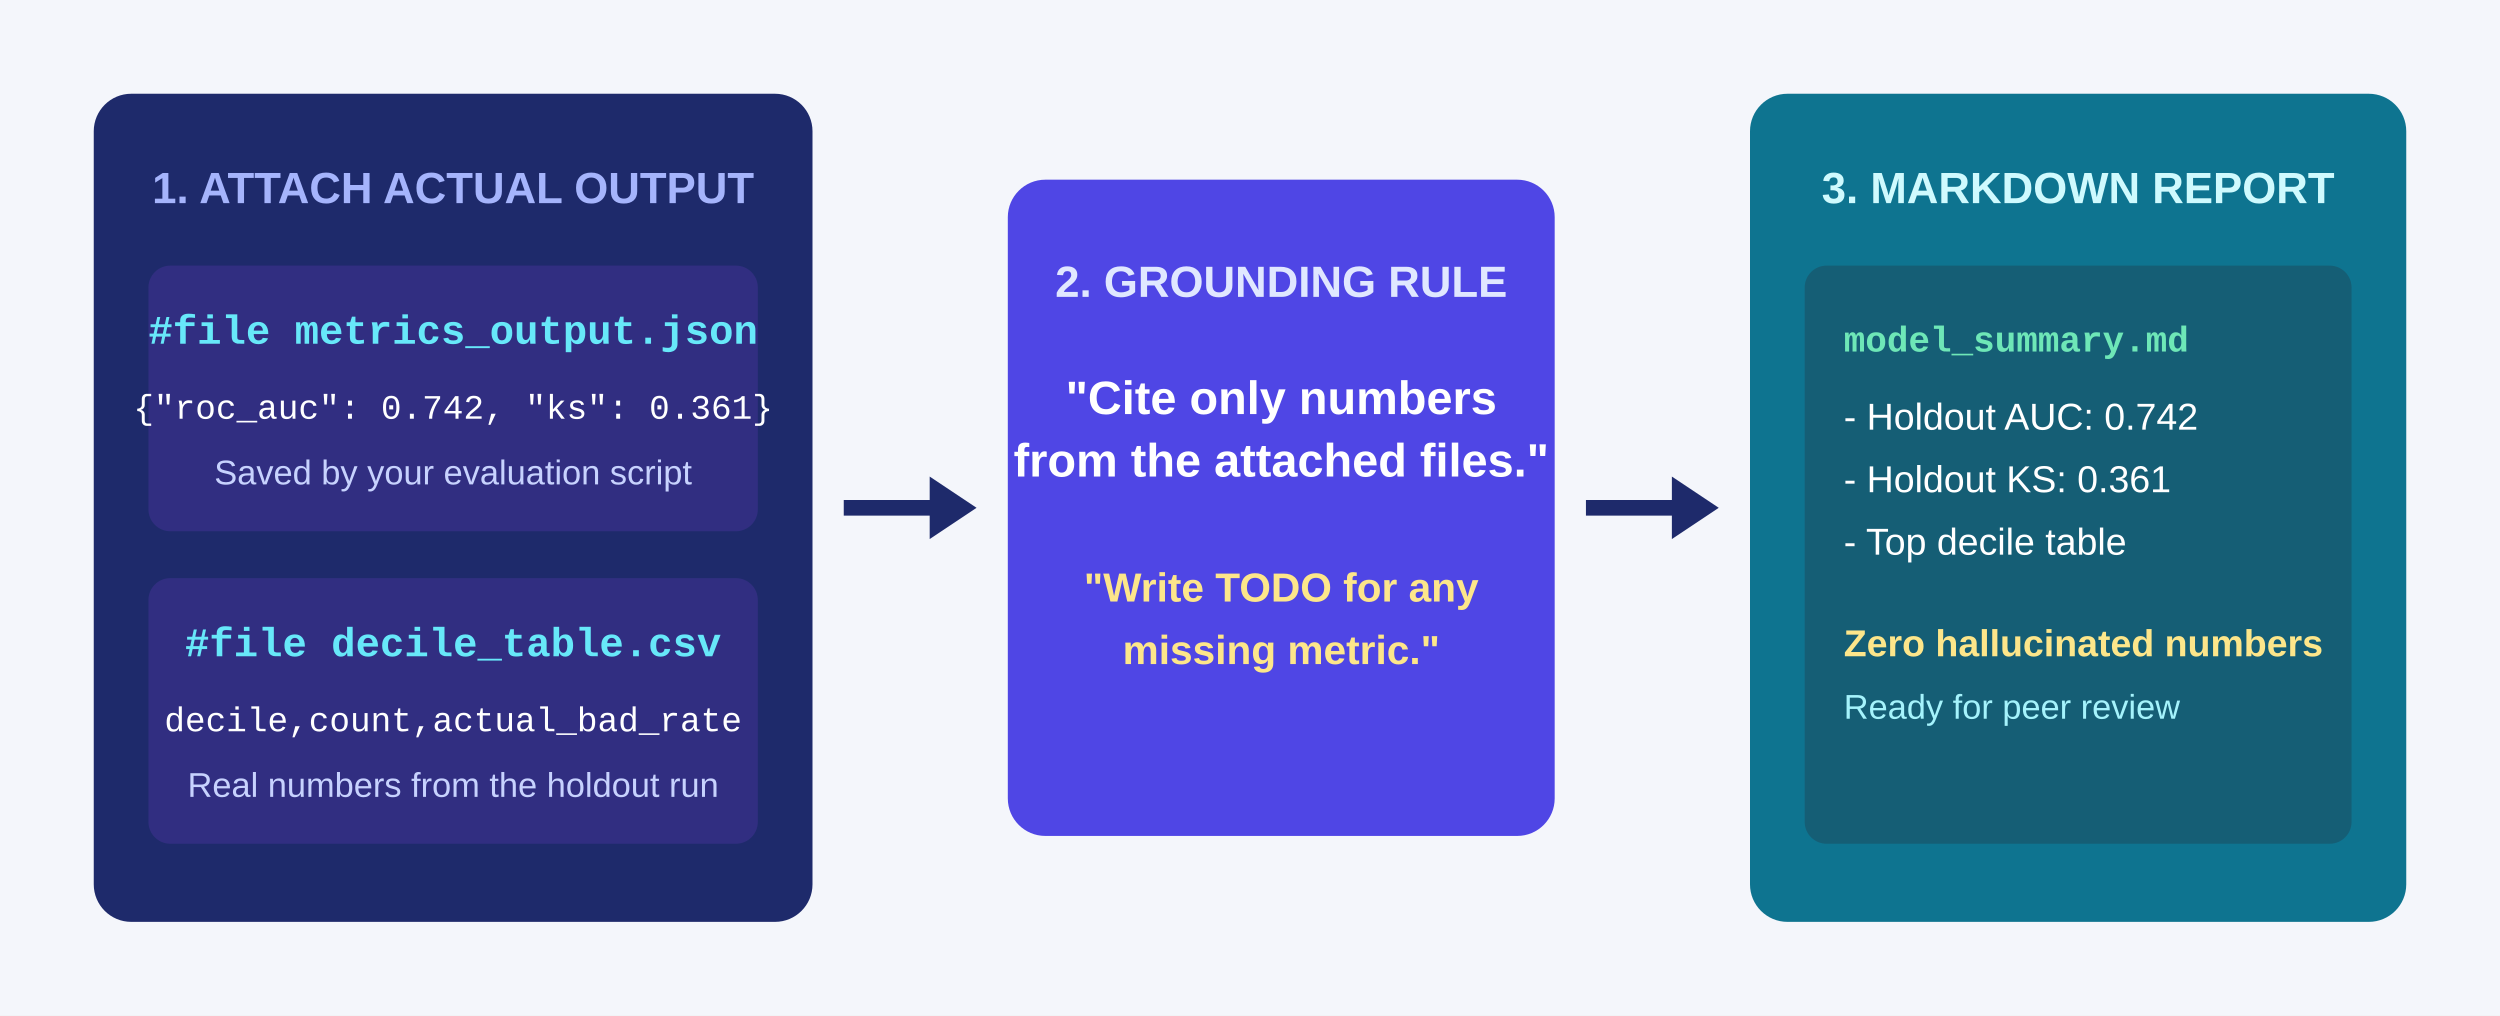
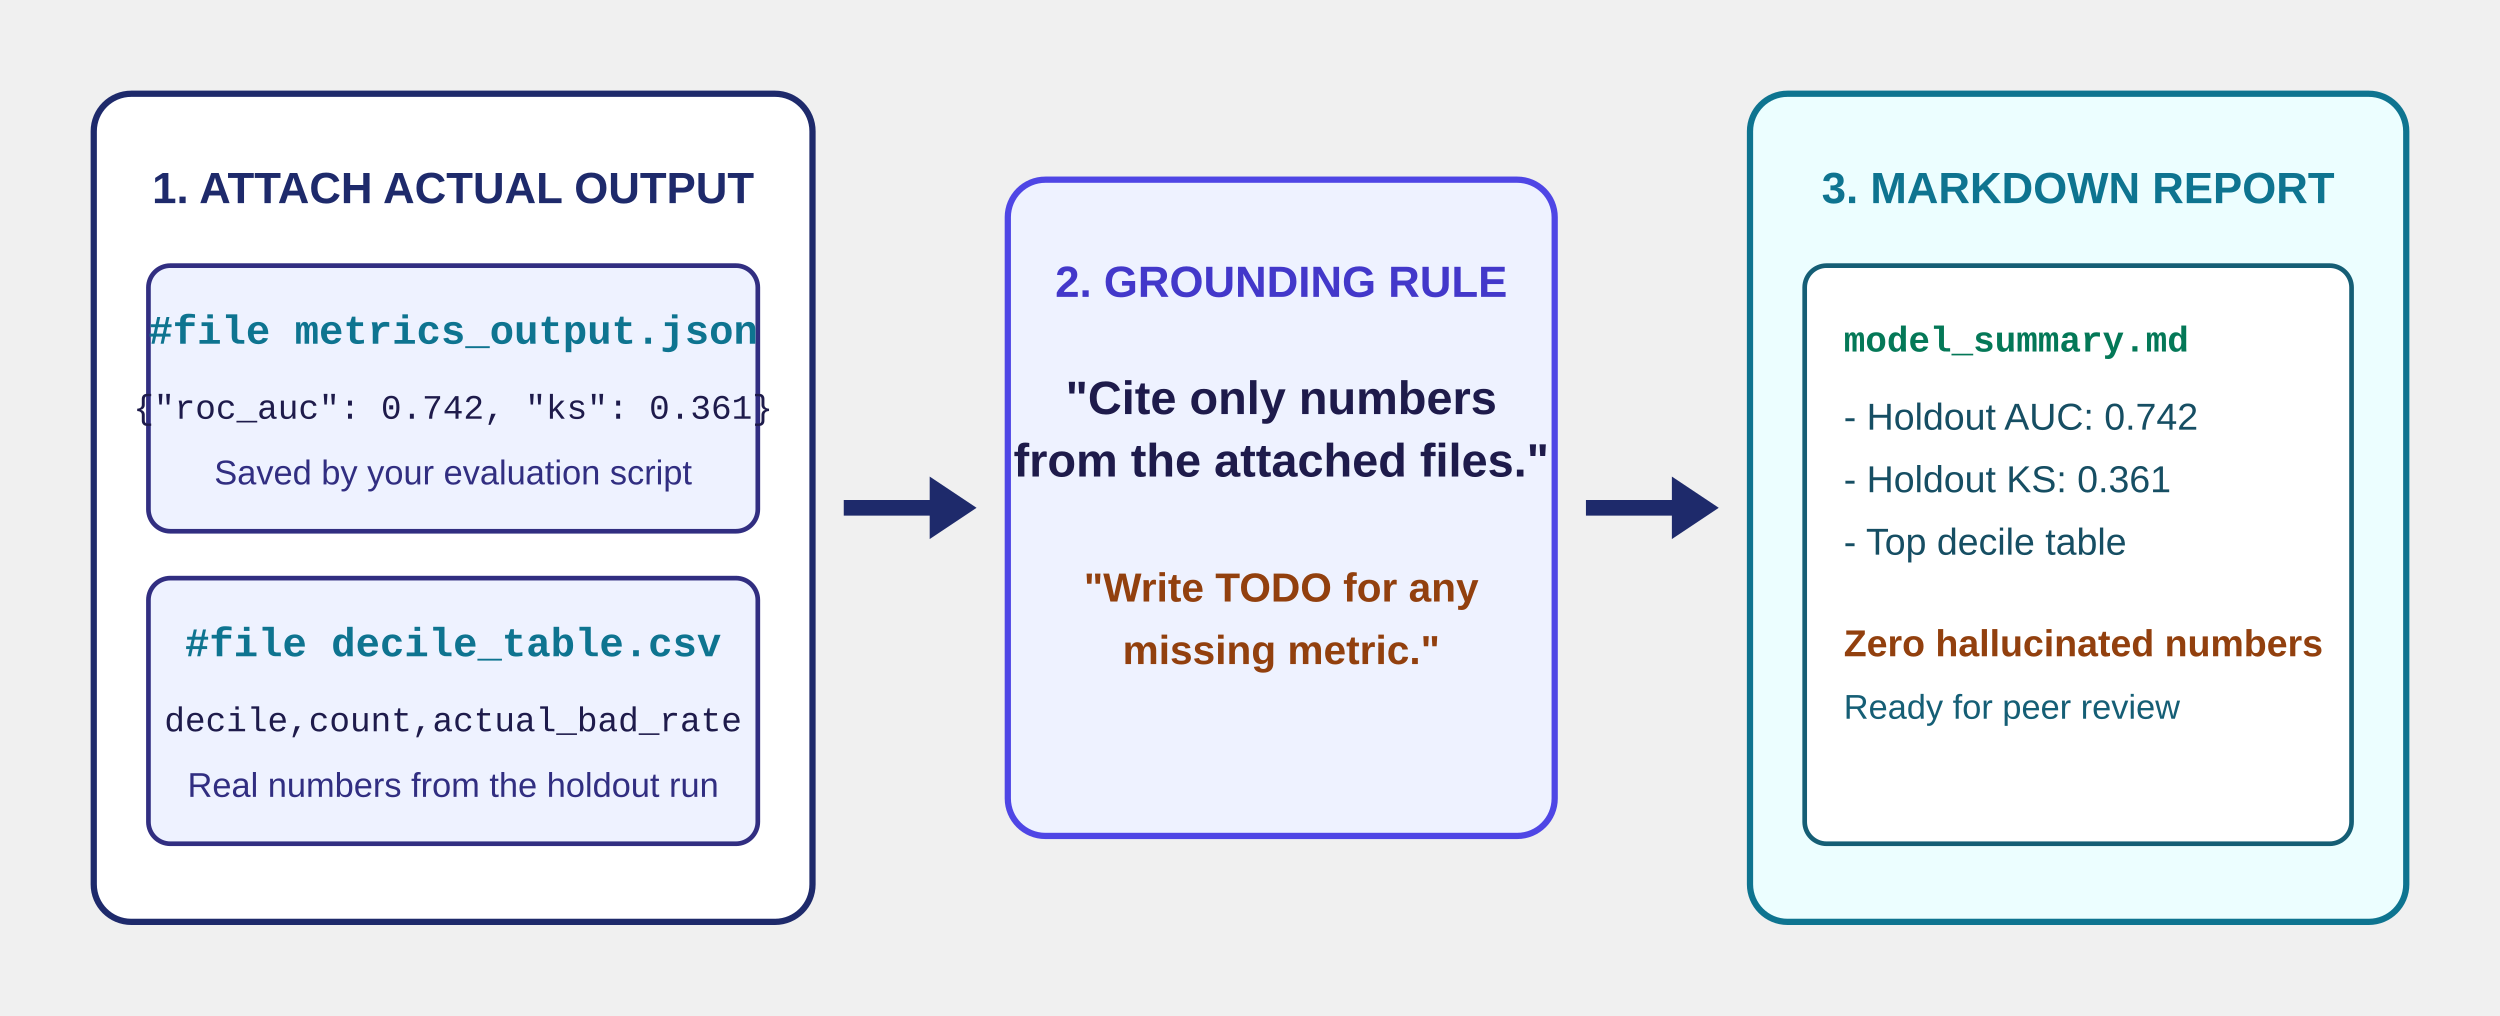
<svg xmlns="http://www.w3.org/2000/svg" width="1600" height="650" viewBox="0 0 1600 650" role="img" aria-label="Attach actual metrics output file so Copilot summarizes real numbers">
-   <rect width="1600" height="650" fill="#F4F6FB" />
-   <rect x="60" y="60" width="460" height="530" rx="24" fill="#1E2A6B" />
-   <text x="290" y="130" text-anchor="middle" fill="#A5B4FC" font-family="Arial, Helvetica, sans-serif" font-size="28" font-weight="700">1. ATTACH ACTUAL OUTPUT</text>
-   <rect x="95" y="170" width="390" height="170" rx="14" fill="#312E81" />
-   <text x="290" y="220" text-anchor="middle" fill="#67E8F9" font-family="Courier New, monospace" font-size="26" font-weight="700">#file metrics_output.json</text>
-   <text x="290" y="268" text-anchor="middle" fill="#FFFFFF" font-family="Courier New, monospace" font-size="22">{"roc_auc": 0.742, "ks": 0.361}</text>
-   <text x="290" y="310" text-anchor="middle" fill="#C7D2FE" font-family="Arial, Helvetica, sans-serif" font-size="22">Saved by your evaluation script</text>
-   <rect x="95" y="370" width="390" height="170" rx="14" fill="#312E81" />
-   <text x="290" y="420" text-anchor="middle" fill="#67E8F9" font-family="Courier New, monospace" font-size="26" font-weight="700">#file decile_table.csv</text>
-   <text x="290" y="468" text-anchor="middle" fill="#FFFFFF" font-family="Courier New, monospace" font-size="22">decile,count,actual_bad_rate</text>
-   <text x="290" y="510" text-anchor="middle" fill="#C7D2FE" font-family="Arial, Helvetica, sans-serif" font-size="22">Real numbers from the holdout run</text>
+   <rect x="60" y="60" width="460" height="530" rx="24" fill="#FFFFFF" stroke="#1E2A6B" stroke-width="4" />
+   <text x="290" y="130" text-anchor="middle" fill="#1E2A6B" font-family="Arial, Helvetica, sans-serif" font-size="28" font-weight="700">1. ATTACH ACTUAL OUTPUT</text>
+   <rect x="95" y="170" width="390" height="170" rx="14" fill="#EEF2FF" stroke="#312E81" stroke-width="3" />
+   <text x="290" y="220" text-anchor="middle" fill="#0E7490" font-family="Courier New, monospace" font-size="26" font-weight="700">#file metrics_output.json</text>
+   <text x="290" y="268" text-anchor="middle" fill="#1E1B4B" font-family="Courier New, monospace" font-size="22">{"roc_auc": 0.742, "ks": 0.361}</text>
+   <text x="290" y="310" text-anchor="middle" fill="#312E81" font-family="Arial, Helvetica, sans-serif" font-size="22">Saved by your evaluation script</text>
+   <rect x="95" y="370" width="390" height="170" rx="14" fill="#EEF2FF" stroke="#312E81" stroke-width="3" />
+   <text x="290" y="420" text-anchor="middle" fill="#0E7490" font-family="Courier New, monospace" font-size="26" font-weight="700">#file decile_table.csv</text>
+   <text x="290" y="468" text-anchor="middle" fill="#1E1B4B" font-family="Courier New, monospace" font-size="22">decile,count,actual_bad_rate</text>
+   <text x="290" y="510" text-anchor="middle" fill="#312E81" font-family="Arial, Helvetica, sans-serif" font-size="22">Real numbers from the holdout run</text>
  <path d="M540 325 H600" stroke="#1E2A6B" stroke-width="10" fill="none" />
  <polygon points="625,325 595,305 595,345" fill="#1E2A6B" />
-   <rect x="645" y="115" width="350" height="420" rx="24" fill="#4F46E5" />
-   <text x="820" y="190" text-anchor="middle" fill="#E0E7FF" font-family="Arial, Helvetica, sans-serif" font-size="28" font-weight="700">2. GROUNDING RULE</text>
-   <text x="820" y="265" text-anchor="middle" fill="#FFFFFF" font-family="Arial, Helvetica, sans-serif" font-size="30" font-weight="700">"Cite only numbers</text>
-   <text x="820" y="305" text-anchor="middle" fill="#FFFFFF" font-family="Arial, Helvetica, sans-serif" font-size="30" font-weight="700">from the attached files."</text>
-   <text x="820" y="385" text-anchor="middle" fill="#FDE68A" font-family="Arial, Helvetica, sans-serif" font-size="26" font-weight="700">"Write TODO for any</text>
-   <text x="820" y="425" text-anchor="middle" fill="#FDE68A" font-family="Arial, Helvetica, sans-serif" font-size="26" font-weight="700">missing metric."</text>
+   <rect x="645" y="115" width="350" height="420" rx="24" fill="#EEF2FF" stroke="#4F46E5" stroke-width="4" />
+   <text x="820" y="190" text-anchor="middle" fill="#4338CA" font-family="Arial, Helvetica, sans-serif" font-size="28" font-weight="700">2. GROUNDING RULE</text>
+   <text x="820" y="265" text-anchor="middle" fill="#1E1B4B" font-family="Arial, Helvetica, sans-serif" font-size="30" font-weight="700">"Cite only numbers</text>
+   <text x="820" y="305" text-anchor="middle" fill="#1E1B4B" font-family="Arial, Helvetica, sans-serif" font-size="30" font-weight="700">from the attached files."</text>
+   <text x="820" y="385" text-anchor="middle" fill="#92400E" font-family="Arial, Helvetica, sans-serif" font-size="26" font-weight="700">"Write TODO for any</text>
+   <text x="820" y="425" text-anchor="middle" fill="#92400E" font-family="Arial, Helvetica, sans-serif" font-size="26" font-weight="700">missing metric."</text>
  <path d="M1015 325 H1075" stroke="#1E2A6B" stroke-width="10" fill="none" />
  <polygon points="1100,325 1070,305 1070,345" fill="#1E2A6B" />
-   <rect x="1120" y="60" width="420" height="530" rx="24" fill="#0E7490" />
-   <text x="1330" y="130" text-anchor="middle" fill="#CFFAFE" font-family="Arial, Helvetica, sans-serif" font-size="28" font-weight="700">3. MARKDOWN REPORT</text>
-   <rect x="1155" y="170" width="350" height="370" rx="14" fill="#155E75" />
-   <text x="1180" y="225" fill="#6EE7B7" font-family="Courier New, monospace" font-size="23" font-weight="700">model_summary.md</text>
-   <text x="1180" y="275" fill="#FFFFFF" font-family="Arial, Helvetica, sans-serif" font-size="24">- Holdout AUC: 0.742</text>
-   <text x="1180" y="315" fill="#FFFFFF" font-family="Arial, Helvetica, sans-serif" font-size="24">- Holdout KS: 0.361</text>
-   <text x="1180" y="355" fill="#FFFFFF" font-family="Arial, Helvetica, sans-serif" font-size="24">- Top decile table</text>
-   <text x="1180" y="420" fill="#FDE68A" font-family="Arial, Helvetica, sans-serif" font-size="24" font-weight="700">Zero hallucinated numbers</text>
-   <text x="1180" y="460" fill="#A5F3FC" font-family="Arial, Helvetica, sans-serif" font-size="22">Ready for peer review</text>
+   <rect x="1120" y="60" width="420" height="530" rx="24" fill="#ECFEFF" stroke="#0E7490" stroke-width="4" />
+   <text x="1330" y="130" text-anchor="middle" fill="#0E7490" font-family="Arial, Helvetica, sans-serif" font-size="28" font-weight="700">3. MARKDOWN REPORT</text>
+   <rect x="1155" y="170" width="350" height="370" rx="14" fill="#FFFFFF" stroke="#155E75" stroke-width="3" />
+   <text x="1180" y="225" fill="#047857" font-family="Courier New, monospace" font-size="23" font-weight="700">model_summary.md</text>
+   <text x="1180" y="275" fill="#164E63" font-family="Arial, Helvetica, sans-serif" font-size="24">- Holdout AUC: 0.742</text>
+   <text x="1180" y="315" fill="#164E63" font-family="Arial, Helvetica, sans-serif" font-size="24">- Holdout KS: 0.361</text>
+   <text x="1180" y="355" fill="#164E63" font-family="Arial, Helvetica, sans-serif" font-size="24">- Top decile table</text>
+   <text x="1180" y="420" fill="#92400E" font-family="Arial, Helvetica, sans-serif" font-size="24" font-weight="700">Zero hallucinated numbers</text>
+   <text x="1180" y="460" fill="#155E75" font-family="Arial, Helvetica, sans-serif" font-size="22">Ready for peer review</text>
</svg>
